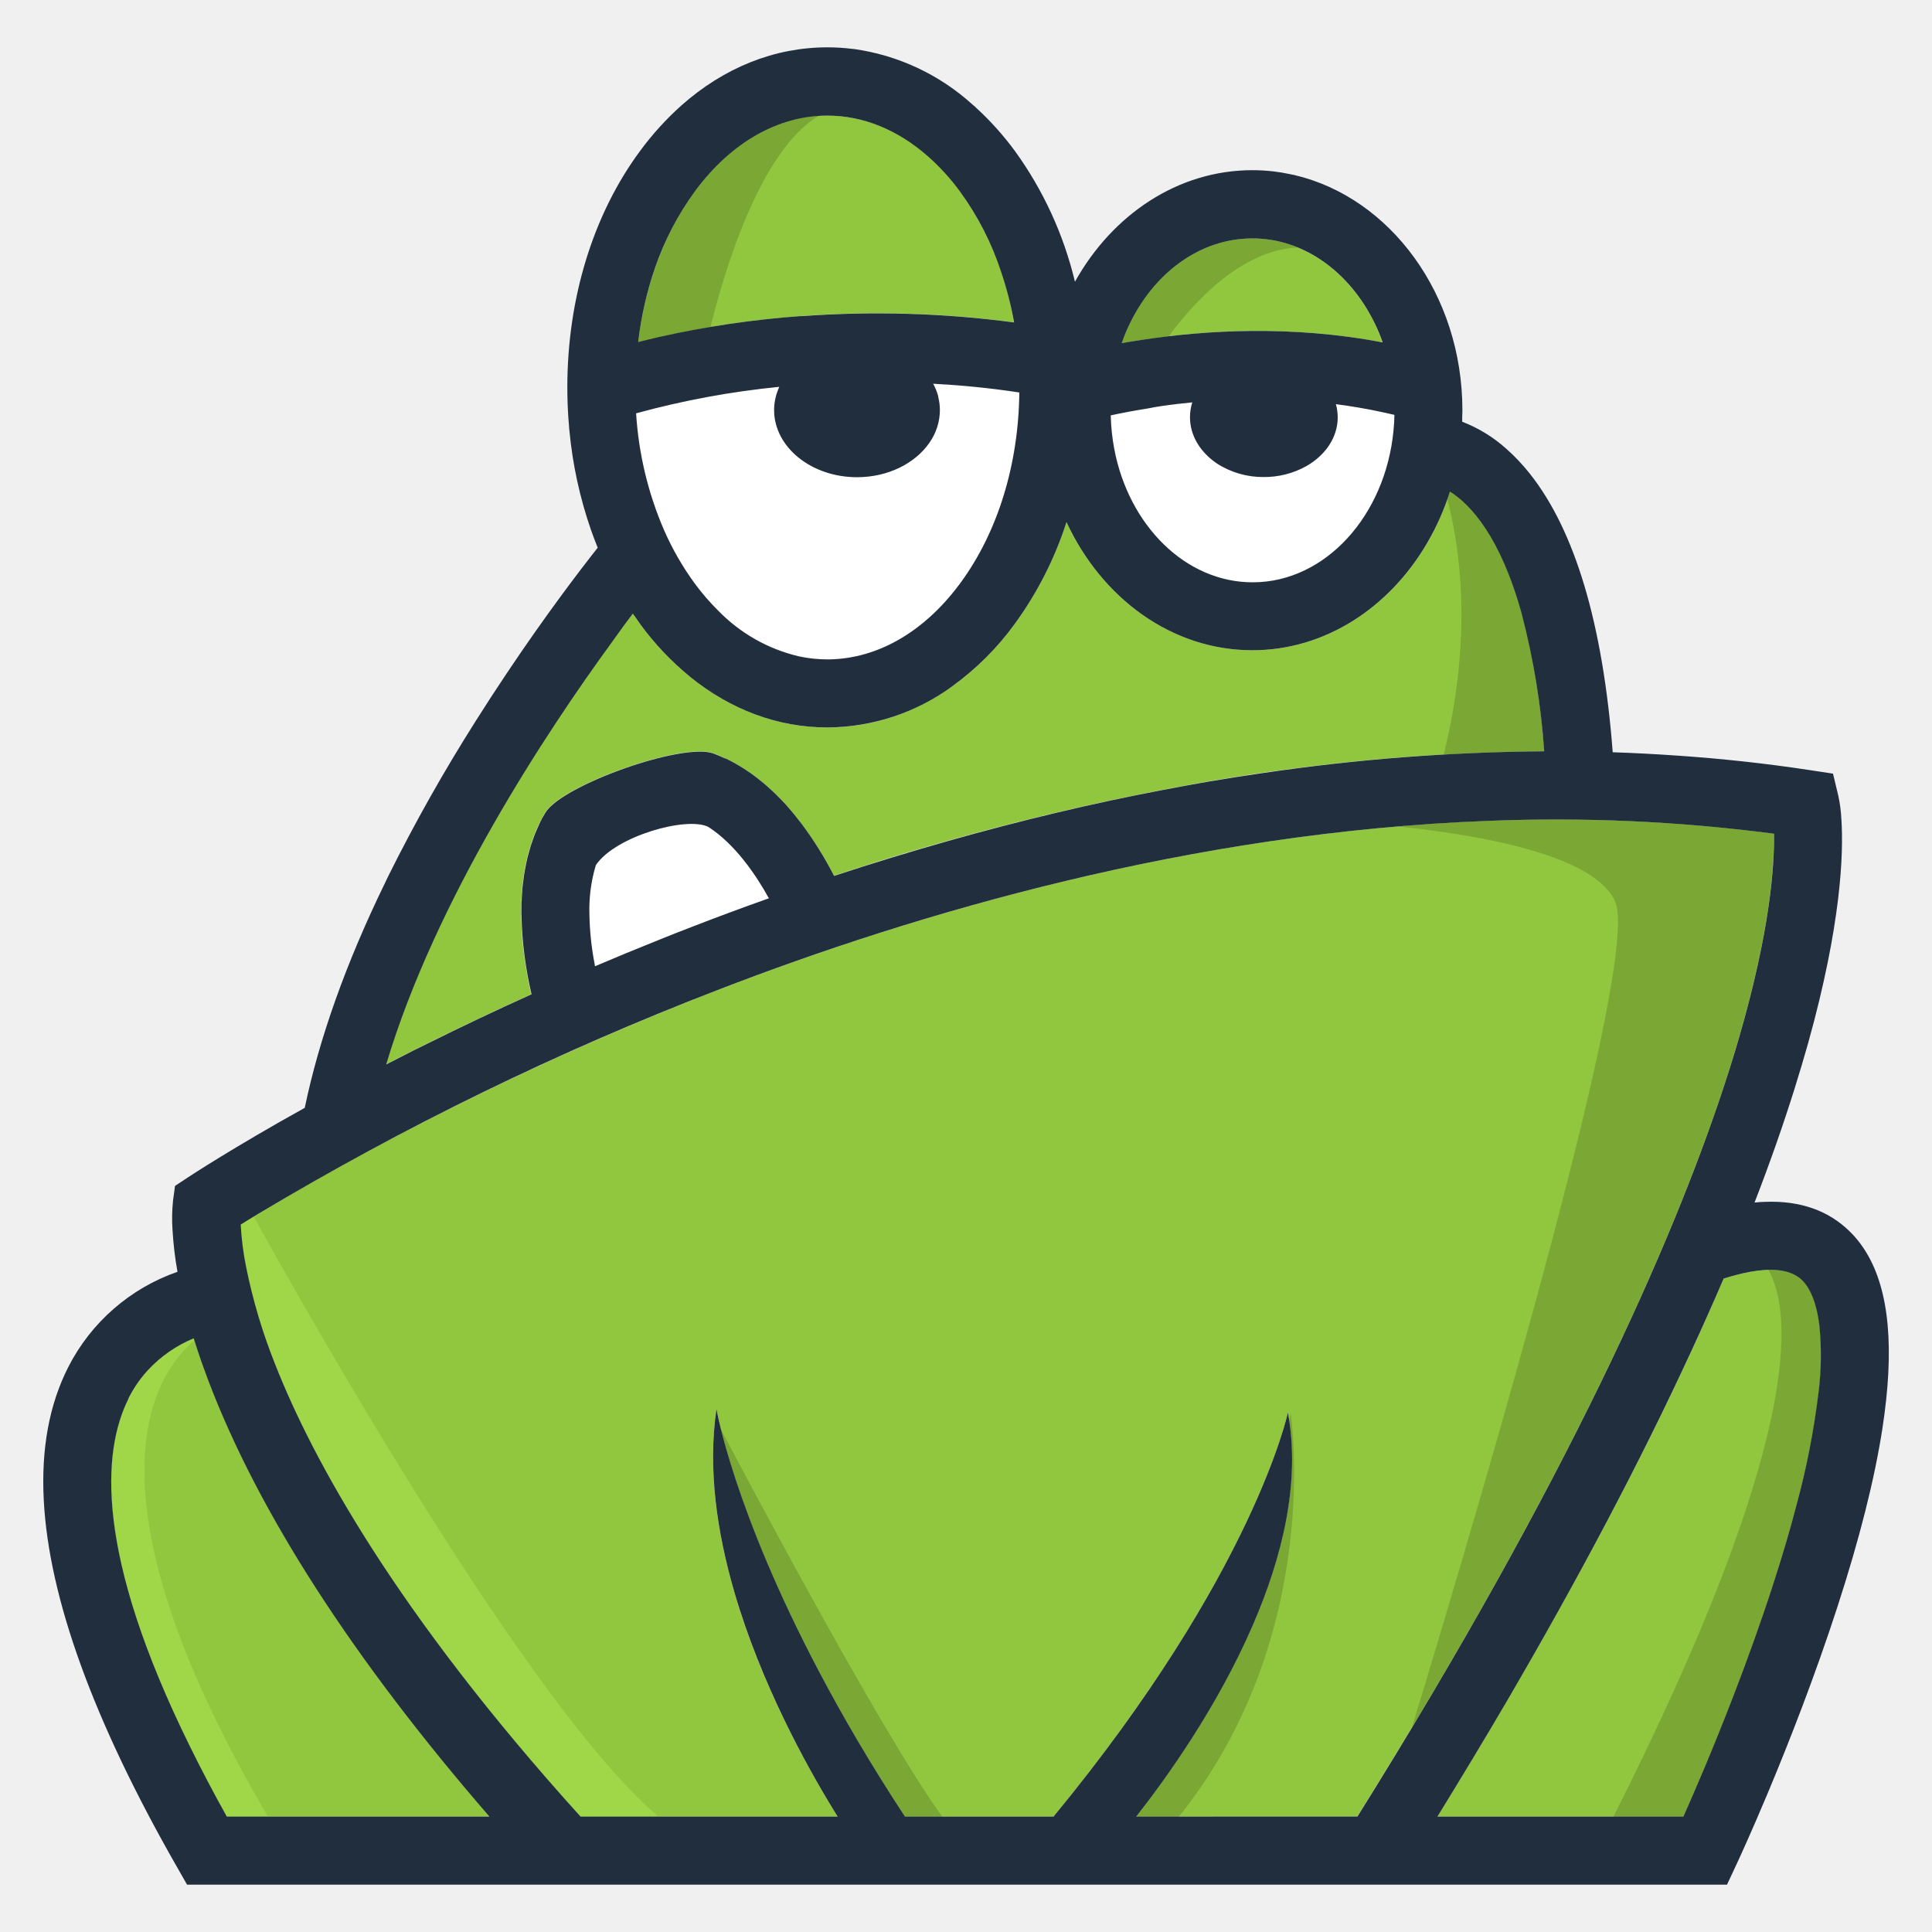
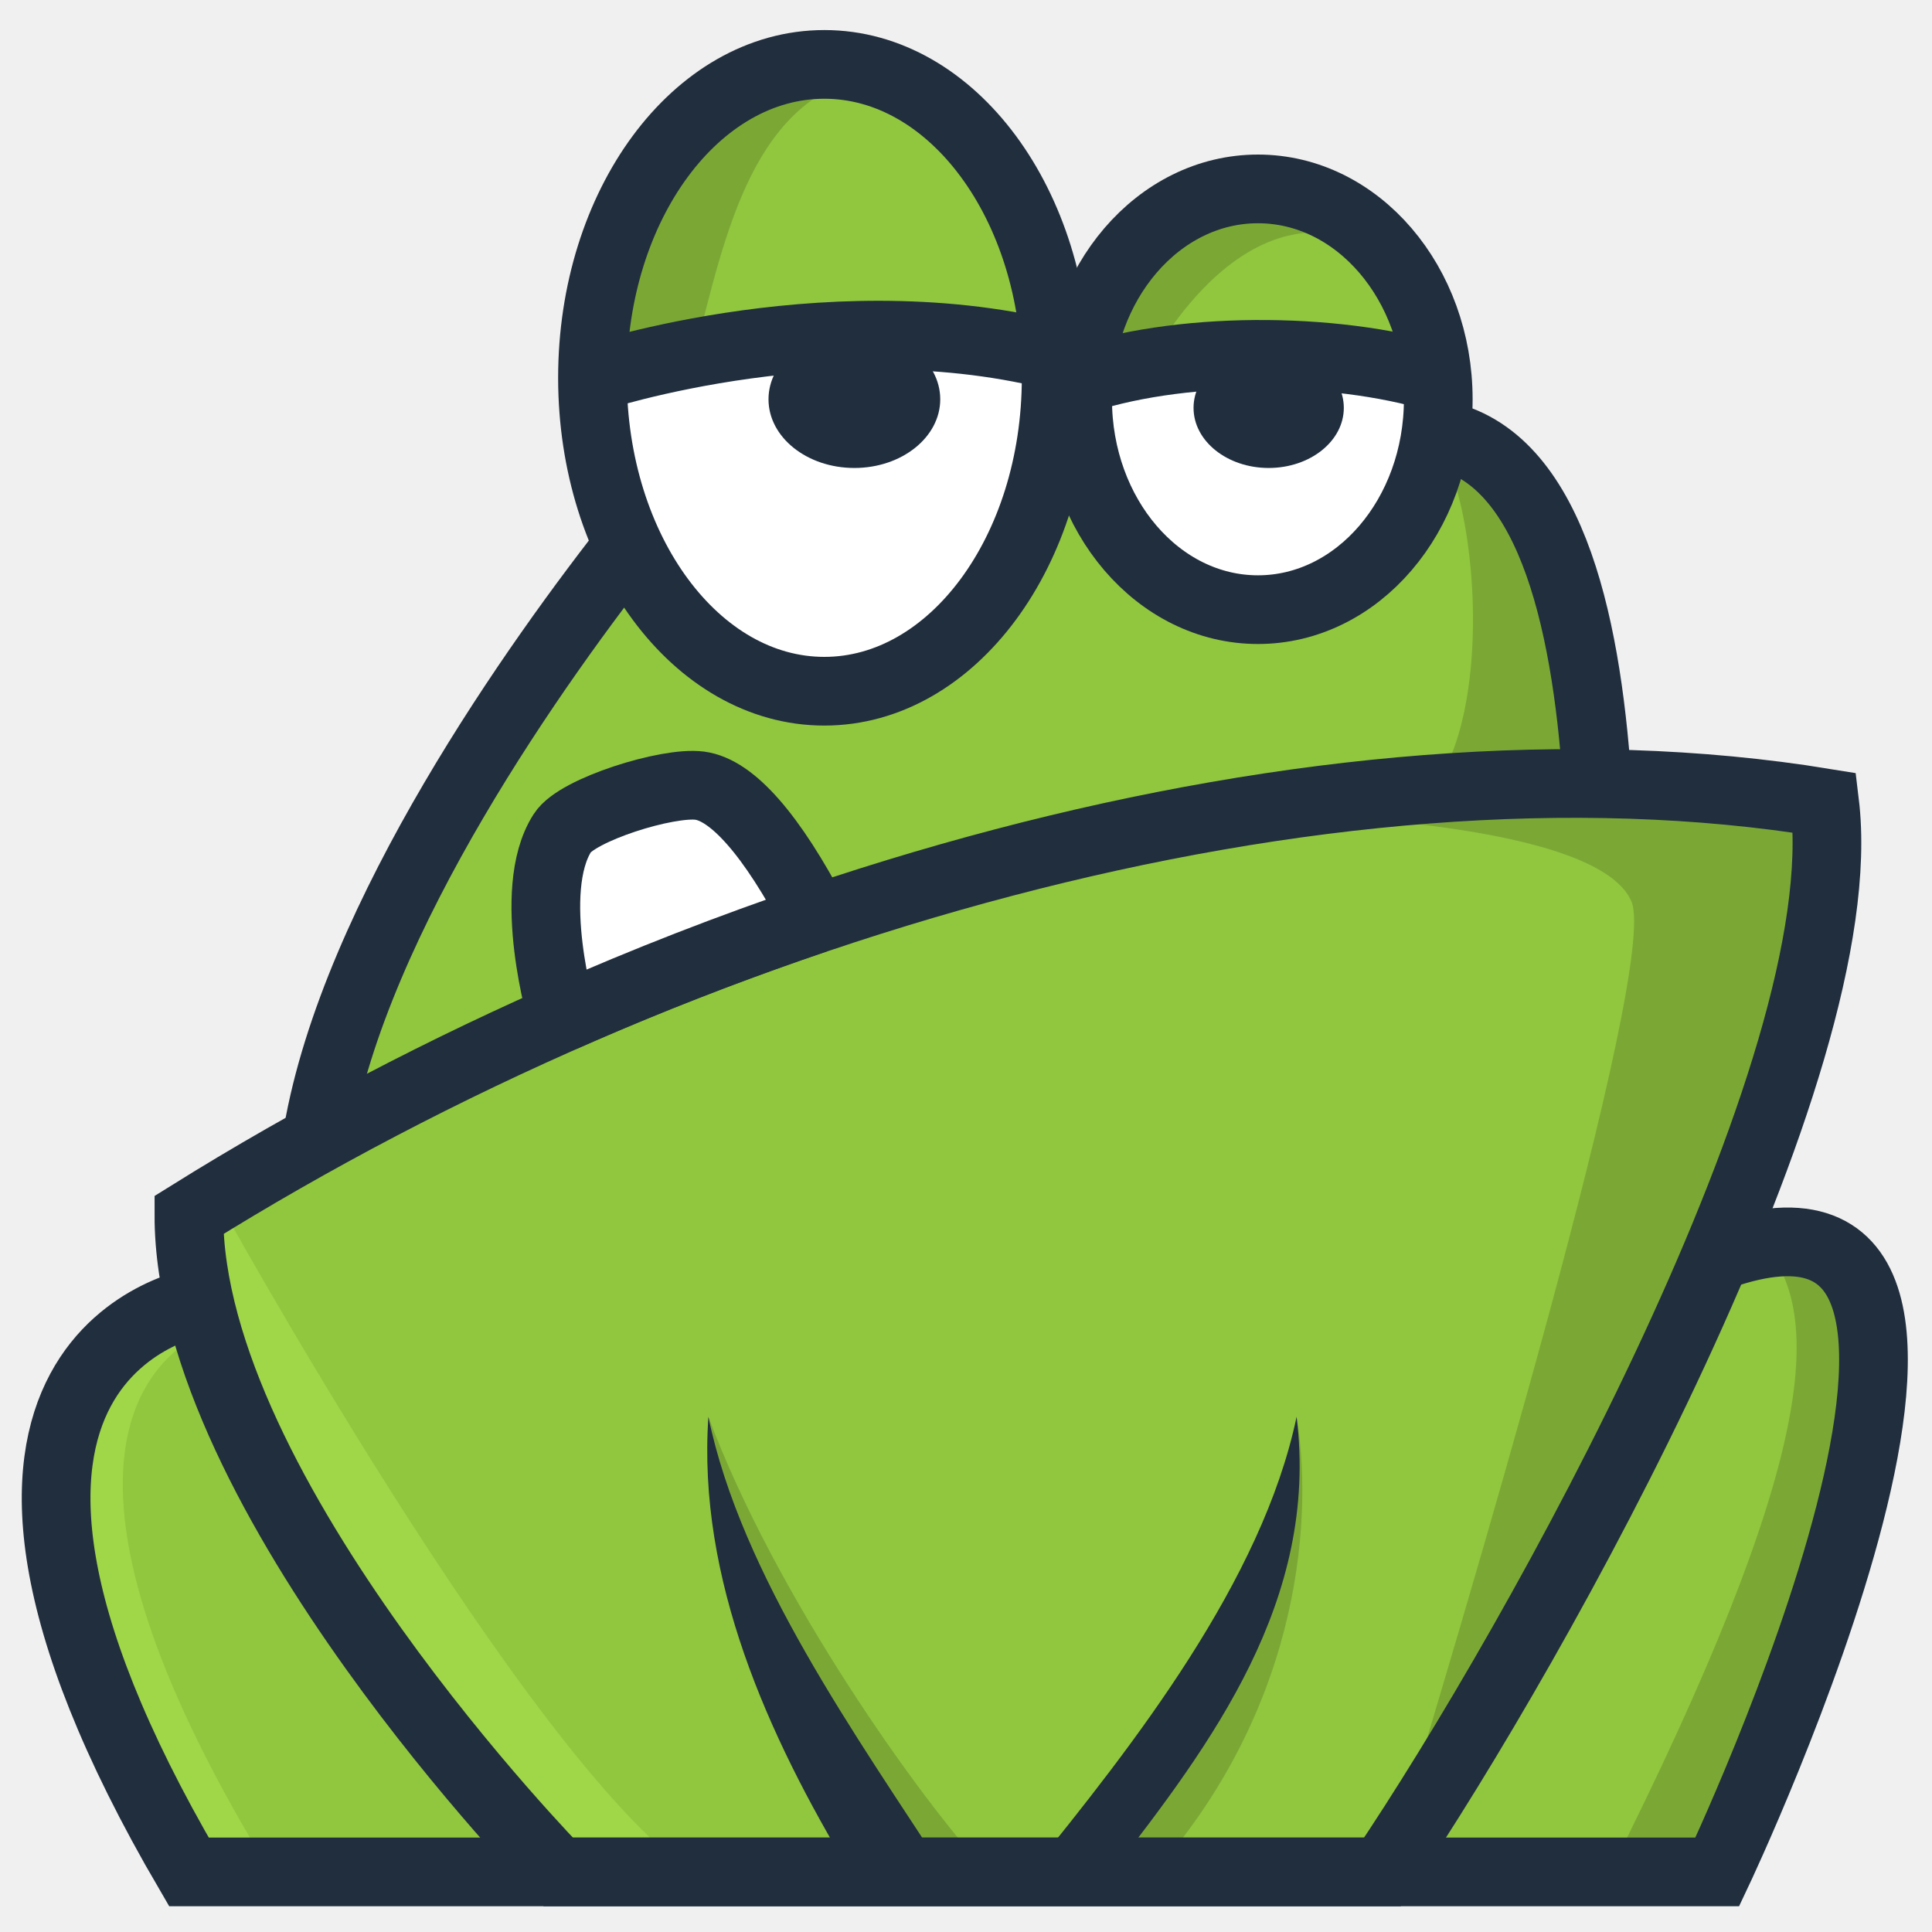
- <svg xmlns="http://www.w3.org/2000/svg" viewBox="0 0 460 460">
-   <g id="official-original">
-     <g id="shaded_bits" data-name="shaded bits">
-       <g id="shade_primary" data-name="shade primary">
-         <path d="M116.56,432.52H54C22.18,375.57,23.61,347,30.57,333.07a30.06,30.06,0,0,1,15.59-14.42c1,3.17,2.14,6.56,3.52,10.18C61.62,360.21,84.09,395,116.56,432.52Z" style="fill:#91c73e" />
-         <path d="M422.32,198.52c.14,7.41-.87,22.85-8.24,48.29-9.93,34.32-33.78,94.25-90.92,185.71H270.53c13-16.57,42.9-59.44,36.12-96.23,0,0-8.07,38.29-55.81,96.23H215.47c-38.38-58.47-44.88-97-44.88-97-5.44,36.77,17.95,79.52,28.85,97H138.22C94,383.62,74.3,347.12,65.58,325c-6.66-16.88-8.07-28.1-8.32-33.4,12.21-7.63,54.88-33.15,113.58-55.86C233.38,211.53,327.21,185.76,422.32,198.52Z" style="fill:#91c73e" />
-         <path d="M429.35,305.08c2.19,2.36,5.56,9,3.6,26.69-1.34,12.23-5,27.56-10.82,45.58-7.67,23.7-17.17,45.82-21.33,55.17H342.24c29.2-47.4,52-90.24,68.15-128.09C417.45,302.16,425.49,300.92,429.35,305.08Z" style="fill:#91c73e" />
-         <path d="M345.23,117.05c7.11,4.5,18.92,18.47,22.45,61.83A489.58,489.58,0,0,0,288,186a616.57,616.57,0,0,0-89.43,22.5A83.76,83.76,0,0,0,189,193.8c-5.84-7.09-12.35-11.93-19.21-14.45-7.31-2.67-36.12,7.58-40,14.14s-5.85,14.88-5.7,24.66a89.41,89.41,0,0,0,2.39,18.57c-12.86,5.81-24.46,11.48-34.61,16.71,13.12-43.88,44.51-88.5,58.78-107.34.57.84,1.15,1.67,1.75,2.48C164.16,164.45,180,173.2,197,173.2s32.85-8.75,44.59-24.63a85.76,85.76,0,0,0,12.34-24.26c8.39,18.13,25.07,30.51,44.24,30.51C319.8,154.82,338.27,139.05,345.23,117.05Z" style="fill:#91c73e" />
-         <path d="M228.55,45.53a73.71,73.71,0,0,1,12.86,31.22c-40.39-5.38-73,.5-89.47,4.7,1.61-13.61,6.28-26.1,13.54-35.92,8.6-11.65,19.8-18,31.53-18S220,33.88,228.55,45.53Z" style="fill:#91c73e" />
-         <path d="M298.18,56.78c13.89,0,25.86,10.21,31,24.76-25-4.8-48.26-2.33-62.15.18C272.22,67.07,284.22,56.78,298.18,56.78Z" style="fill:#91c73e" />
-       </g>
-       <g id="shade_white" data-name="shade white">
-         <path d="M318,96.18A128.51,128.51,0,0,1,332,98.73c-.45,22.08-15.43,39.87-33.77,39.87s-33.29-17.75-33.78-39.79a165,165,0,0,1,19.46-3,11.58,11.58,0,0,0-.55,3.53c0,7.85,7.87,14.21,17.57,14.21s17.57-6.36,17.57-14.21A11.54,11.54,0,0,0,318,96.18Z" style="fill:#fff" />
-         <path d="M242.72,93.32c-.2,17.32-5.21,33.49-14.17,45.61-8.6,11.64-19.79,18-31.54,18s-22.93-6.41-31.53-18c-8.08-10.93-12.95-25.15-14-40.54a205.28,205.28,0,0,1,34.09-6.31,13.16,13.16,0,0,0-1.22,5.52c0,8.81,8.84,16,19.74,16s19.73-7.14,19.73-16a13.31,13.31,0,0,0-1.64-6.38C228.77,91.59,235.63,92.26,242.72,93.32Z" style="fill:#fff" />
-         <path d="M168.69,196.89c6.78,3.47,11.31,11.43,14.38,17q-9.21,3.27-18.45,6.85c-8,3.09-15.63,6.21-23,9.33a70,70,0,0,1-1.34-12.14c-.07-5-.24-9.23,1.52-11.9C146.4,199.12,163.54,194.27,168.69,196.89Z" style="fill:#fff" />
-       </g>
-       <g id="shade_dark" data-name="shade dark">
-         <path d="M414.08,246.81c7.37-25.44,8.38-40.88,8.24-48.29A399.63,399.63,0,0,0,354,195.47c-7.09.27-14.12.72-21.1,1.3,20.68,2.18,47.09,7.08,51.7,18,5.86,13.92-30.33,137-48.4,196.47,41.68-69.35,62.92-118.73,73.75-151.18Q412.33,252.91,414.08,246.81Z" style="fill:#7ba835" />
-         <path d="M412.72,403.76c3.13-8.12,6.41-17.15,9.41-26.42q3.28-10.12,5.63-19.11A187.07,187.07,0,0,0,433,331.77a70.53,70.53,0,0,0,.24-16.1c-.74-6.14-2.51-9.15-3.85-10.59a6.85,6.85,0,0,0-.89-.81c-1.91-1.47-4.53-2-7.44-1.91,5.75,10.23,8.26,40.63-36.9,130.16H400.8C403.34,426.83,407.85,416.39,412.72,403.76Z" style="fill:#7ba835" />
-         <path d="M165.48,45.53A68.86,68.86,0,0,0,156,63.8a83.43,83.43,0,0,0-4,17.65c1.52-.39,3.19-.8,5-1.21,3.55-.8,7.63-1.62,12.17-2.38,3.24-13.14,11.78-42,25.79-50.31C183.93,28.28,173.55,34.59,165.48,45.53Z" style="fill:#7ba835" />
-         <path d="M268.69,77.72c-.6,1.29-1.14,2.63-1.62,4q2.55-.47,5.51-.9c1.79-.27,3.7-.53,5.69-.76,5.26-7.16,16.89-20.57,30.7-21.12a28.38,28.38,0,0,0-10.79-2.16C285.53,56.78,274.48,65.24,268.69,77.72Z" style="fill:#7ba835" />
-         <path d="M343.74,179.65q12.09-.71,23.94-.77a177.75,177.75,0,0,0-5.34-32.65c-5.11-18.52-12.22-26.09-17.11-29.18-.2.62-.42,1.23-.64,1.84C347.41,129.46,350.86,151,343.74,179.65Z" style="fill:#7ba835" />
-         <path d="M307.29,336.39q-.15,1.08-.3,2.1c2.32,16-2,33-8.7,48.47-8.46,19.53-20.63,36.49-27.76,45.56h10.16C315.49,389.23,307.29,336.39,307.29,336.39Z" style="fill:#7ba835" />
-         <path d="M195.11,398.16c5.51,10.44,12.21,21.95,20.36,34.36h8.87c-15-20.64-49.76-86.64-52.67-92.18C173.88,349.18,180,369.66,195.11,398.16Z" style="fill:#7ba835" />
-       </g>
-       <g id="shade_light" data-name="shade light">
-         <path d="M60.4,289.64l-3.09,1.91v1a75.16,75.16,0,0,0,1.22,9,133.18,133.18,0,0,0,7,23.43c8.72,22.14,28.4,58.63,72.64,107.54h18.61C126.28,406.79,73.63,313.54,60.4,289.64Z" style="fill:#9fd748" />
-         <path d="M46.32,319.16c0-.17-.11-.34-.16-.51a30.91,30.91,0,0,0-10.9,7.58l-.24.26-.24.27a29.75,29.75,0,0,0-4.21,6.31c-6.24,12.52-8,36.77,14.57,82.68,2.61,5.3,5.52,10.88,8.81,16.77h9.84C17.4,353.39,37.63,326.3,46.32,319.16Z" style="fill:#9fd748" />
-       </g>
+ <svg xmlns="http://www.w3.org/2000/svg" viewBox="0 0 450 450">
+   <g id="froge">
+     <g id="based">
+       <path d="M410,284c60.2-.9-9,152-9,152H44c-31.5-81.4-38.6-95.1-4-136l30-35,75-142C109.8,15.6,230-40.1,250,93c7.4-74.7,93-59.8,84,7,35.1,4.1,37,82,37,82l54,5Z" fill="#91c73e" />
    </g>
-     <path id="outline" d="M421.24,426.1c4.74-11.36,10.89-27,16.28-43.63q7.88-24.29,10.66-42.29c2.94-19,1.68-32.87-3.8-41.93a25.4,25.4,0,0,0-3.13-4.19c-.27-.3-.56-.58-.84-.86-5.09-5-11.81-7.35-20.08-7.05-.85,0-1.7.08-2.58.17q5.47-14.13,9.56-27.21,1.72-5.52,3.23-10.86c7.89-28.31,8.41-45.12,7.89-53.13a35,35,0,0,0-.73-5.62l-.58-2.42-.69-2.88-5.39-.82q-15.75-2.4-32.06-3.5c-5-.34-10-.61-15-.77-2.34-30.59-9-52.83-19.76-66.36a46.08,46.08,0,0,0-5.61-5.93,34,34,0,0,0-10.47-6.41c0-.79,0-1.59.05-2.38,0-.12,0-.23,0-.34,0-27.56-17.18-50.63-39.95-56-.37-.09-.75-.16-1.12-.23-1.27-.27-2.54-.49-3.84-.64a43.11,43.11,0,0,0-5.1-.3c-17.74,0-33.35,10.61-42.24,26.56A87.94,87.94,0,0,0,241.6,35.89a70.75,70.75,0,0,0-9.2-10.24l-.32-.31-.56-.47a52.93,52.93,0,0,0-28.19-13.2h-.11a49.31,49.31,0,0,0-6.21-.4h0c-12.65,0-24.65,4.85-34.8,13.86a70.66,70.66,0,0,0-9.78,10.77C141.24,51,135.08,71,135.08,92.23q0,3.61.24,7.19c.05.67.1,1.34.16,2,0,.39.06.77.1,1.16A100.41,100.41,0,0,0,140.65,126q.78,2.23,1.66,4.41c-4.25,5.38-12.32,15.94-21.61,29.83-2.41,3.59-4.9,7.41-7.43,11.42a408.69,408.69,0,0,0-20.79,36.87l-.06.12c-.24.49-.46,1-.7,1.47C82.37,229.29,76,247.26,72.56,263.77c-17.06,9.48-26.94,16-27.82,16.56l-2.34,1.55-.73.48L41.18,286v.09a39.23,39.23,0,0,0-.11,6.65,82.14,82.14,0,0,0,1.19,10.07,46.21,46.21,0,0,0-26,22.67q-6.8,13.36-5.84,31.71c1.22,23.32,11.83,52.58,31.79,87.46l2.33,4.08H411.19l2.19-4.68.18-.39c.74-1.58,3.5-7.61,7.21-16.44ZM402.67,321.75q4.08-8.82,7.72-17.32c.94-.3,1.91-.59,2.88-.84,1.15-.31,2.31-.57,3.45-.78,4.57-.82,8.92-.7,11.73,1.46a6.85,6.85,0,0,1,.89.81c1.34,1.44,3.11,4.45,3.85,10.59a70.53,70.53,0,0,1-.24,16.1,187.07,187.07,0,0,1-5.19,26.46q-2.34,9-5.63,19.11c-3,9.27-6.28,18.3-9.41,26.42-4.87,12.63-9.38,23.07-11.92,28.76H342.25q8.49-13.78,16.25-27Q384.79,360.54,402.67,321.75ZM270.53,432.52c7.13-9.07,19.3-26,27.76-45.56,7-16.14,11.43-34,8.36-50.67h0s-8.07,38.29-55.81,96.23H215.47c-8.15-12.41-14.85-23.92-20.36-34.36-20.47-38.74-24.52-62.68-24.52-62.68h0c-2.11,14.26.13,29.43,4.28,43.67,6.3,21.59,17,41.06,23.76,52.06l.81,1.31H138.22C94,383.61,74.3,347.12,65.58,325a133.18,133.18,0,0,1-7-23.43,69.08,69.08,0,0,1-1.27-10c1.13-.7,2.52-1.57,4.17-2.56a713.29,713.29,0,0,1,109.41-53.3c47.42-18.34,112.83-37.57,183.14-40.25a399.63,399.63,0,0,1,68.34,3.05c.14,7.41-.87,22.85-8.24,48.29q-1.75,6.09-4.15,13.28c-11.9,35.68-36.39,91.8-86.78,172.43Zm-240-99.45a29.75,29.75,0,0,1,4.21-6.31l.24-.27.24-.26a30.91,30.91,0,0,1,10.9-7.58c.25.82.52,1.65.8,2.5.64,2,1.35,4,2.14,6.11.19.52.38,1,.58,1.57,11.94,31.38,34.41,66.2,66.88,103.69H54c-3.29-5.89-6.2-11.47-8.81-16.77C22.55,369.84,24.33,345.59,30.57,333.07ZM165.48,45.53c8.6-11.64,19.8-18,31.53-18,8.51,0,16.73,3.38,23.89,9.66a52.62,52.62,0,0,1,7.65,8.39A69.38,69.38,0,0,1,238.45,65a83,83,0,0,1,3,11.77,246.73,246.73,0,0,0-50.5-1.5l-.33,0-.14,0a231,231,0,0,0-33.52,4.95c-1.79.41-3.46.82-5,1.21a83.43,83.43,0,0,1,4-17.65A68.86,68.86,0,0,1,165.48,45.53Zm163.74,36c-21.91-4.22-42.53-2.82-56.64-.72q-3,.44-5.51.9c.48-1.37,1-2.71,1.62-4,5.79-12.48,16.84-20.94,29.49-20.94,10.85,0,20.53,6.23,26.72,15.9A43.34,43.34,0,0,1,329.22,81.54Zm-49,14.66c1.19-.14,2.4-.27,3.66-.39a11.6,11.6,0,0,0-.55,3.54c0,4.41,2.49,8.35,6.39,11a20.23,20.23,0,0,0,11.18,3.24A20.54,20.54,0,0,0,311,111c4.53-2.57,7.5-6.82,7.5-11.63v0a11.31,11.31,0,0,0-.11-1.55v-.06a11.23,11.23,0,0,0-.32-1.53c1.83.23,3.68.52,5.53.83s3.92.72,5.9,1.15c.84.19,1.68.37,2.51.57-.43,20.7-13.62,37.63-30.38,39.67a29.25,29.25,0,0,1-3.39.2c-16,0-29.5-13.59-32.94-31.75a49.1,49.1,0,0,1-.84-8c2.37-.52,5.42-1.11,9-1.68C275.48,96.8,277.76,96.49,280.2,96.2ZM197.45,157H197a31.81,31.81,0,0,1-6.53-.67l-.44-.1a39.28,39.28,0,0,1-19-10.8,54.94,54.94,0,0,1-5.6-6.48,67,67,0,0,1-7.33-12.74,82.93,82.93,0,0,1-6.65-27.8,205.07,205.07,0,0,1,34.09-6.31c-.09.18-.15.38-.23.57a13.17,13.17,0,0,0-1,4.95c0,8.81,8.84,16,19.74,16,7.4,0,13.84-3.3,17.22-8.18a13.6,13.6,0,0,0,2.51-7.77,12.81,12.81,0,0,0-.4-3.17c0-.05,0-.09,0-.14l0,0a13.31,13.31,0,0,0-1.2-3c6.57.36,13.43,1,20.52,2.09-.19,17.19-5.14,33.24-14,45.32l-.21.29c-.08.12-.18.23-.27.35C219.82,150.55,208.91,156.81,197.45,157Zm-46.77-10.88.55.77q.59.87,1.2,1.71a68.25,68.25,0,0,0,11.88,12.55C174,169,185.22,173.2,197,173.2a50.81,50.81,0,0,0,29.81-9.86,66.74,66.74,0,0,0,14.78-14.77,85.76,85.76,0,0,0,12.34-24.26c8.39,18.13,25.07,30.51,44.24,30.51,17.32,0,32.62-10.13,41.59-25.47a59.82,59.82,0,0,0,5.46-12.3c4.89,3.09,12,10.66,17.11,29.18a177.75,177.75,0,0,1,5.34,32.65,482.49,482.49,0,0,0-66.94,5.17c-4.22.62-8.46,1.27-12.72,2q-11.55,2-23.26,4.48-25.83,5.52-52.22,13.6-7,2.13-13.94,4.42a86.88,86.88,0,0,0-7.74-12.42c-.59-.77-1.2-1.55-1.83-2.32l-.06-.07c-.66-.8-1.34-1.57-2-2.32l-.69-.73c-.48-.51-1-1-1.45-1.48-.27-.27-.54-.52-.82-.78-.45-.43-.92-.86-1.38-1.26l-.86-.74c-.47-.39-.94-.77-1.41-1.13-.28-.22-.56-.44-.85-.65-.51-.38-1-.73-1.55-1.08l-.74-.5c-.7-.45-1.4-.87-2.11-1.27l-.21-.12c-.73-.4-1.46-.78-2.19-1.12l-.1,0c-.92-.42-1.84-.82-2.77-1.16-7.31-2.67-36.12,7.58-40,14.14-.5.83-1,1.7-1.39,2.59s-.75,1.64-1.09,2.49c-.12.29-.21.59-.32.88-.22.6-.44,1.2-.64,1.82-.11.35-.21.72-.31,1.08-.17.58-.33,1.16-.48,1.76l-.27,1.18c-.13.59-.24,1.2-.35,1.81q-.12.61-.21,1.23c-.1.64-.18,1.28-.25,1.94-.05.4-.1.8-.14,1.22q-.09,1.09-.15,2.22c0,.35,0,.69-.06,1,0,1.12-.06,2.25,0,3.4a89.5,89.5,0,0,0,2.39,18.57c-8.87,4-17.12,7.94-24.73,11.72-2.09,1-4.14,2.06-6.12,3.07-1.27.64-2.53,1.28-3.76,1.92,11.76-39.33,38.19-79.24,53.83-100.66C147.53,150.29,149.2,148.05,150.68,146.09Zm-9,84c-.06-.31-.12-.64-.18-1a68.61,68.61,0,0,1-1.16-11.17A37,37,0,0,1,141.86,206c4.56-6.87,21.61-11.71,26.79-9.12,6.41,4.14,11.34,11.43,14.42,17q-9.23,3.27-18.45,6.85c-2.65,1-5.25,2.06-7.83,3.09Q149,226.94,141.67,230.06Z" style="fill:#212e3e" />
+     <g id="body-dk">
+       <path d="M321,191c28.4,2.6,54.4,8.1,59,19,6.4,15.2-38.9,166.5-57,226,0,0,108.5-167,102-249l-54-5s.1-72-37-80C346.6,118.7,349.3,189.4,321,191Z" fill="#7ba835" />
+       <path d="M411,290c13.7,16.3,12.2,50.1-36,146h26S472.3,278.8,411,290Z" fill="#7ba835" />
+       <path d="M302,330c-2.8,37.3-42.9,96.9-50,106h17C304.2,396,305.6,351.1,302,330Z" fill="#7ba835" />
+       <path d="M205,436h25c-15.7-16.9-49.3-64-65-106C163.9,355.8,189.6,414.3,205,436Z" fill="#7ba835" />
+     </g>
+     <g id="body-lt">
+       <path d="M161,436C122.2,409.3,51,280,51,280c-26,42.8,79,156,79,156Z" fill="#9fd748" />
+       <path d="M44,436H63C9.1,348.1,30.3,318.5,48,310-4.1,308.9,8.5,376.6,44,436Z" fill="#9fd748" />
+     </g>
+     <g id="outline">
+       <path d="M44,283c115.1-71.8,263.9-115.1,381-96,7.5,62-66.6,195-103,249H130S43.9,348.1,44,283Z" fill="none" stroke="#212e3e" stroke-miterlimit="2" stroke-width="16" />
+       <path d="M47,303s-74.3,11-3,133H400s82.5-174.2-1-143" fill="none" stroke="#212e3e" stroke-miterlimit="2" stroke-width="16" />
+       <path d="M165,330c7.6,36.9,34.8,74.8,55,106h20c24-29.6,54-67.8,62-106,5.3,42.8-20,76.3-43,106H198C178.9,404.3,162.4,367.8,165,330Z" fill="#212e3e" />
+       <path d="M74,264c8.7-50.5,51.1-110,74-139,21-26.6,144.2-30.1,186-24,26.6,3.9,35.4,42.5,38,81" fill="none" stroke="#212e3e" stroke-miterlimit="10" stroke-width="16" />
+       <path id="tooth" d="M131,237c19.4-8.6,39-16.2,59-23-10.3-19.7-19.5-30-27-31s-28.6,5.6-32,11C122.3,207.6,131,237,131,237Z" fill="#fff" stroke="#212e3e" stroke-miterlimit="1" stroke-width="16" />
+     </g>
+     <g id="eye-lids-dk">
+       <path id="lid-dk-right" d="M324,60c-32.6-21.7-56,24-56,24l-17,4C251,58,285.9,22.2,324,60Z" fill="#7ba835" />
+       <path id="lid-dk-left" d="M205.1,17c-29.8,4.3-36.1,37.7-43.2,64.9A210.6,210.6,0,0,0,138,87.6C136.1,48.5,160.8,7.4,205.1,17Z" fill="#7ba835" />
+     </g>
+     <g id="eye-whites">
+       <path d="M334.6,87l-83.3.8C245.2,158.1,341.7,157,334.6,87Z" fill="#fff" />
+       <path d="M245.7,80,138,85.1C137.5,184.8,252.1,181.4,245.7,80Z" fill="#fff" />
+     </g>
+     <g id="eye-pupils">
+       <ellipse cx="199" cy="93" rx="20" ry="16" fill="#212e3e" />
+       <ellipse cx="295.5" cy="95" rx="17.5" ry="14" fill="#212e3e" />
+     </g>
+     <g id="outline-eyes">
+       <ellipse cx="192" cy="88" rx="54" ry="73" fill="none" stroke="#212e3e" stroke-miterlimit="10" stroke-width="16" />
+       <ellipse cx="293" cy="93" rx="42" ry="49" fill="none" stroke="#212e3e" stroke-miterlimit="10" stroke-width="16" />
+       <path d="M138,88s58.3-19.4,112-4v5c24-8.5,60.6-8.4,85-1" fill="none" stroke="#212e3e" stroke-miterlimit="10" stroke-width="16" />
+     </g>
  </g>
</svg>
